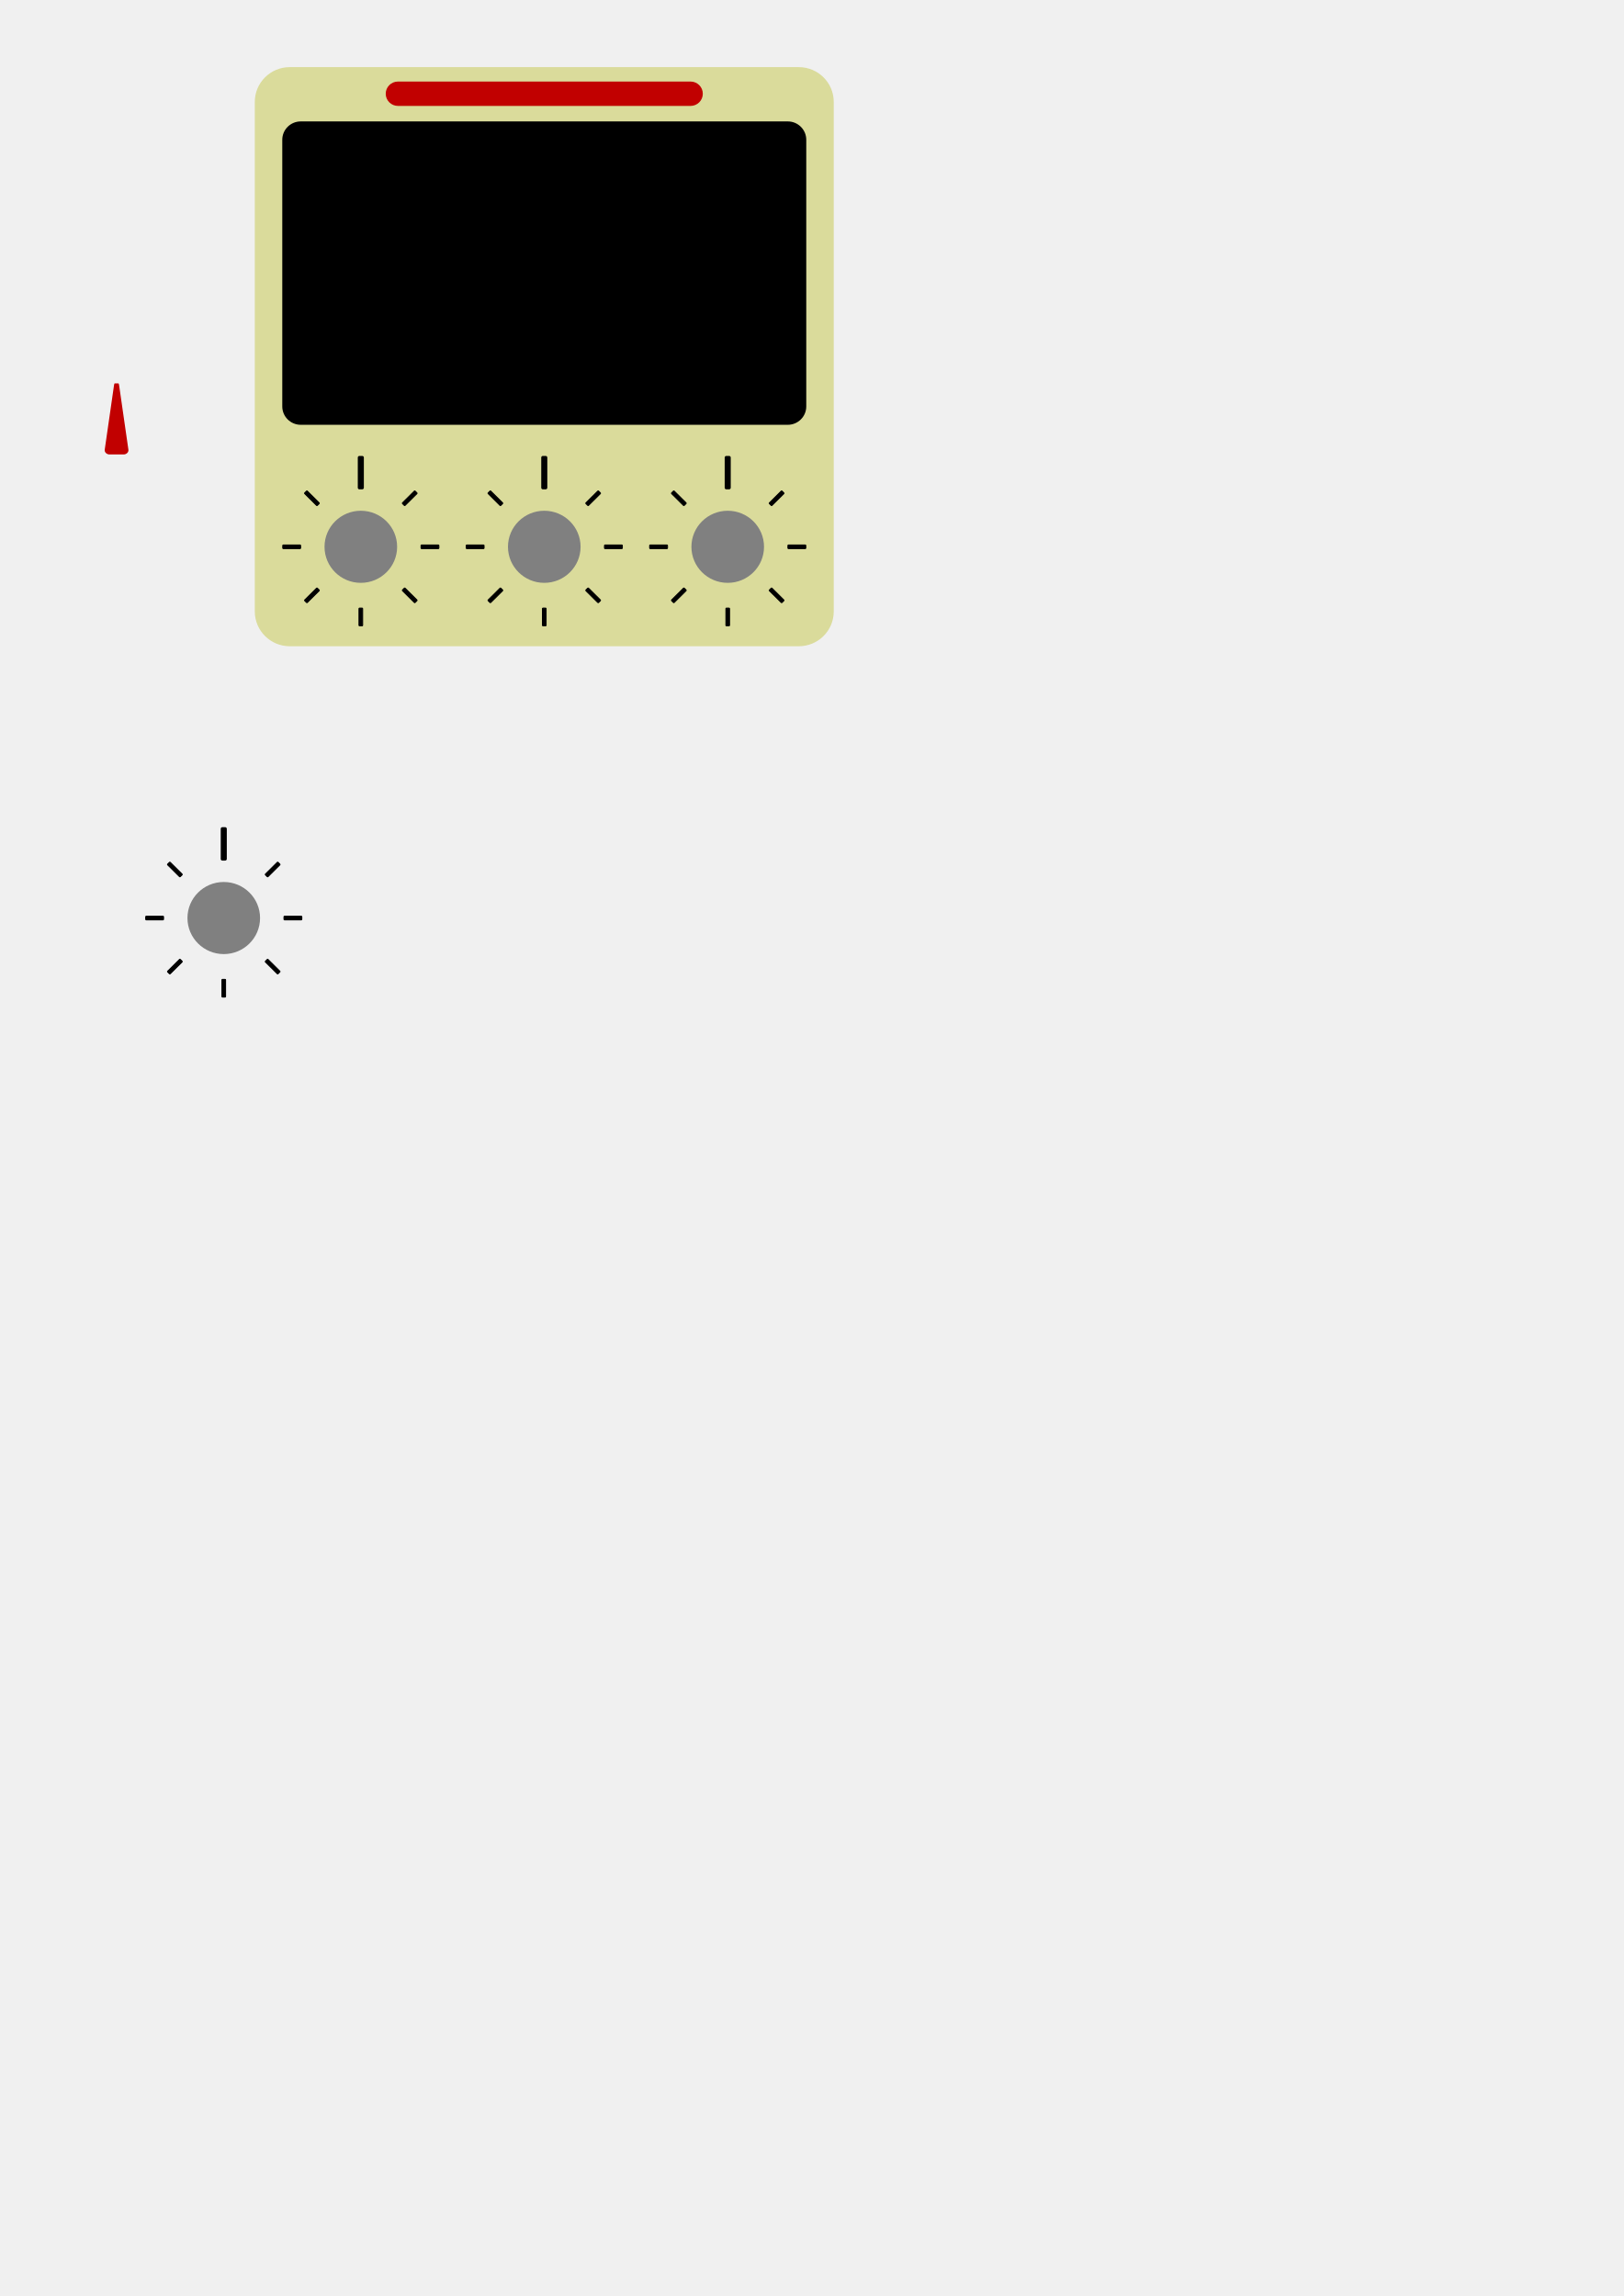
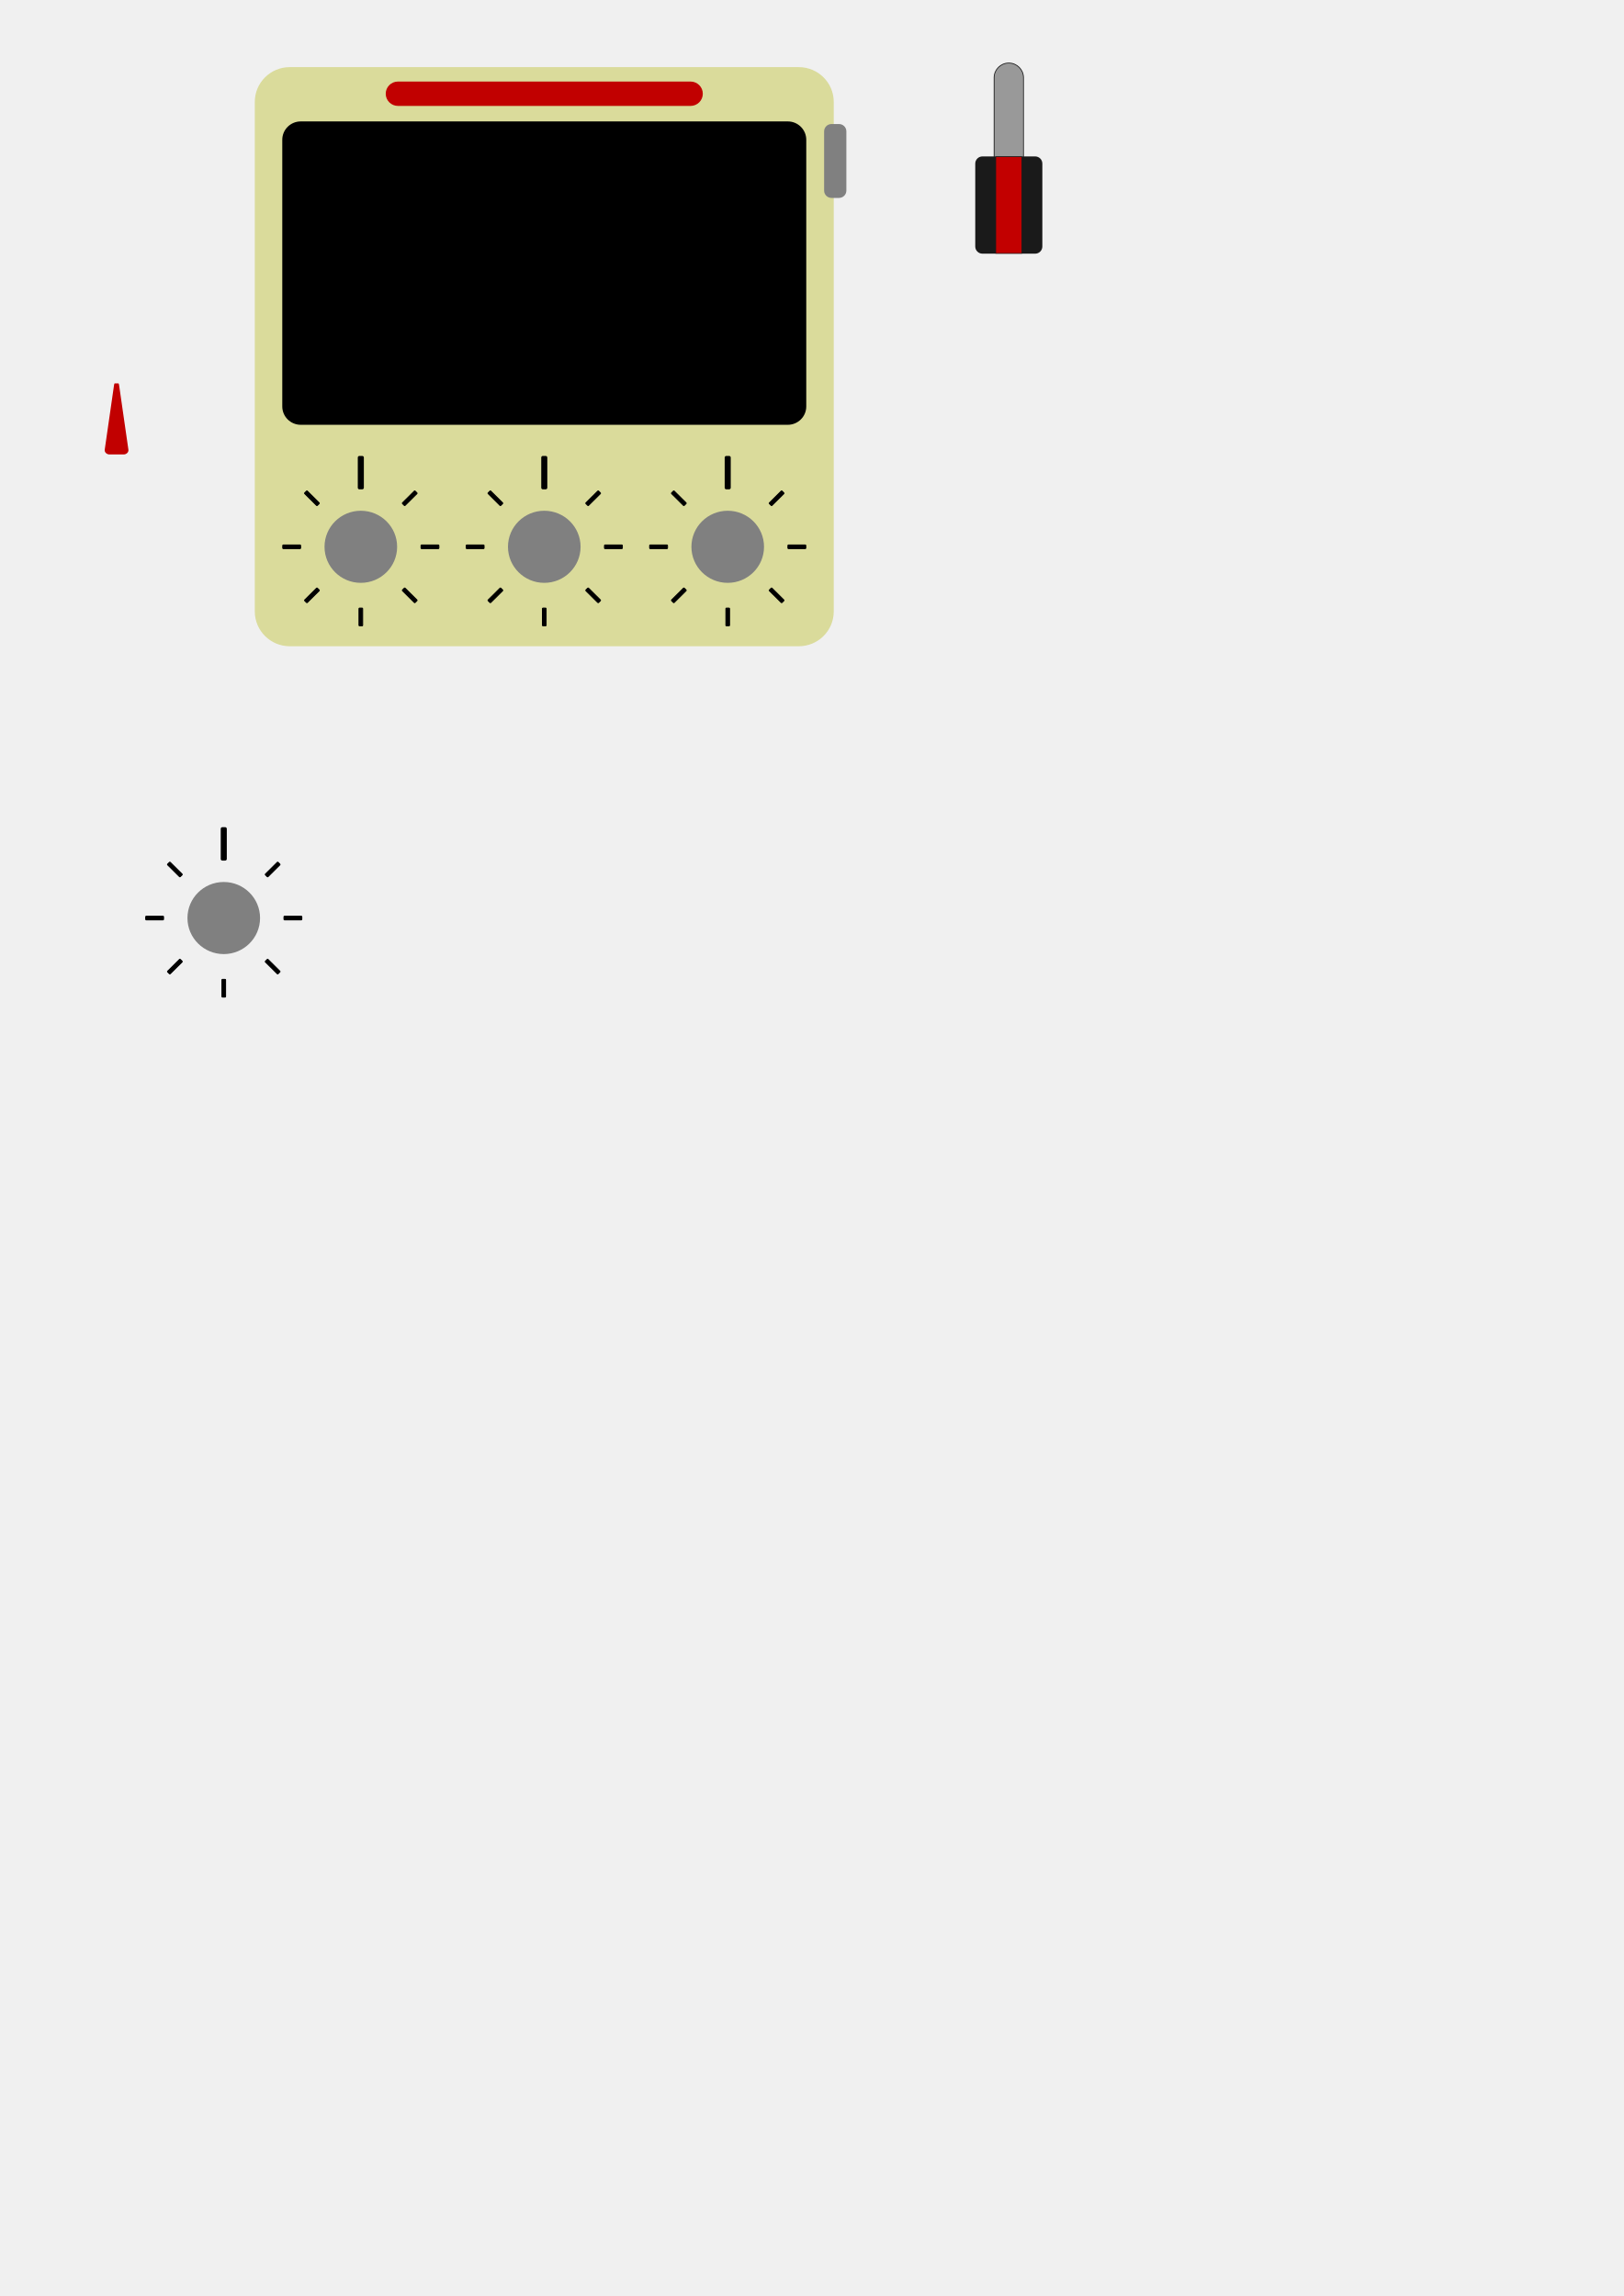
<svg xmlns="http://www.w3.org/2000/svg" xmlns:xlink="http://www.w3.org/1999/xlink" width="210mm" height="297mm" viewBox="0 0 210 297" version="1.1" id="svg1">
  <defs id="defs1">
    <linearGradient id="linearGradient162">
      <stop style="stop-color:#ffffff;stop-opacity:1;" offset="0.321" id="stop161" />
      <stop style="stop-color:#ffffff;stop-opacity:0;" offset="1" id="stop162" />
    </linearGradient>
    <linearGradient id="swatch10">
      <stop style="stop-color:#000000;stop-opacity:1;" offset="0" id="stop10" />
    </linearGradient>
    <radialGradient xlink:href="#linearGradient162" id="radialGradient206" gradientUnits="userSpaceOnUse" gradientTransform="matrix(0.5605139,0,0,0.5605139,156.6029,29.5414)" cx="241.344" cy="172.122" fx="241.344" fy="172.122" r="20.168" />
    <radialGradient xlink:href="#linearGradient162" id="radialGradient207" gradientUnits="userSpaceOnUse" gradientTransform="matrix(0.7900962,0,0,0.7900962,101.1945,-9.974671)" cx="241.344" cy="172.122" fx="241.344" fy="172.122" r="20.168" />
    <radialGradient xlink:href="#linearGradient162" id="radialGradient212" gradientUnits="userSpaceOnUse" gradientTransform="matrix(0.5605139,0,0,0.5605139,156.6029,29.5414)" cx="241.344" cy="172.122" fx="241.344" fy="172.122" r="20.168" />
    <radialGradient xlink:href="#linearGradient162" id="radialGradient213" gradientUnits="userSpaceOnUse" gradientTransform="matrix(0.7900962,0,0,0.7900962,101.1945,-9.974671)" cx="241.344" cy="172.122" fx="241.344" fy="172.122" r="20.168" />
    <radialGradient xlink:href="#linearGradient162" id="radialGradient215" gradientUnits="userSpaceOnUse" gradientTransform="matrix(0.5605139,0,0,0.5605139,156.6029,29.5414)" cx="241.344" cy="172.122" fx="241.344" fy="172.122" r="20.168" />
    <radialGradient xlink:href="#linearGradient162" id="radialGradient216" gradientUnits="userSpaceOnUse" gradientTransform="matrix(0.7900962,0,0,0.7900962,101.1945,-9.974671)" cx="241.344" cy="172.122" fx="241.344" fy="172.122" r="20.168" />
    <radialGradient xlink:href="#linearGradient162" id="radialGradient351" gradientUnits="userSpaceOnUse" gradientTransform="matrix(0.5605139,0,0,0.5605139,156.6029,29.5414)" cx="241.344" cy="172.122" fx="241.344" fy="172.122" r="20.168" />
    <radialGradient xlink:href="#linearGradient162" id="radialGradient352" gradientUnits="userSpaceOnUse" gradientTransform="matrix(0.7900962,0,0,0.7900962,101.1945,-9.974671)" cx="241.344" cy="172.122" fx="241.344" fy="172.122" r="20.168" />
  </defs>
  <g id="layer1">
+     <g id="g370" transform="translate(-9.789717,-41.80428)">
+       <rect style="opacity:1;fill:#999999;fill-opacity:1;stroke:#1a1a1a;stroke-width:0.2;stroke-dasharray:none;stroke-opacity:1;paint-order:markers stroke fill" id="rect368" width="3.704" height="20.902" x="138.41" y="50.006" ry="1.852" />
+       <rect style="opacity:1;fill:#1a1a1a;fill-opacity:1;stroke:#1a1a1a;stroke-width:0.232;stroke-dasharray:none;stroke-opacity:1;paint-order:markers stroke fill" id="rect369" width="8.446" height="12.348" x="136.039" y="62.154" ry="0.814" />
+       <rect style="opacity:1;fill:#c20000;fill-opacity:1;stroke:#1a1a1a;stroke-width:0.145;stroke-dasharray:none;stroke-opacity:1;paint-order:markers stroke fill" id="rect370" width="3.294" height="12.435" x="138.615" y="62.111" ry="0" />
+     </g>
    <g id="g34" transform="translate(-20.29212,-53.02259)" style="fill:#808080">
      <circle style="fill:none;fill-opacity:1;stroke:none;stroke-width:2;stroke-miterlimit:3.3;paint-order:markers stroke fill" id="circle34" cx="35.369" cy="111.835" r="4.695" />
      <path id="path34" style="fill:#c10000;fill-opacity:1;stroke-width:2;stroke-miterlimit:3.3;paint-order:markers stroke fill" d="m 35.138,102.616 h 0.46 c 0.085,0 0.105,0.279 0.153,0.611 l 1.149,7.97 c 0.048,0.335 -0.273,0.611 -0.611,0.611 h -1.842 c -0.339,0 -0.66,-0.276 -0.611,-0.611 l 1.149,-7.97 c 0.048,-0.332 0.068,-0.611 0.153,-0.611 z" />
    </g>
    <g id="g101" transform="matrix(1,0,0,0.9932847,0,0.5613761)">
      <rect style="fill:#dadb9b;fill-opacity:1;stroke-width:2.479;stroke-miterlimit:3.3;paint-order:markers stroke fill" id="rect1" width="75.42" height="74.878" x="8.176" y="-107.832" ry="4.528" transform="rotate(90)" />
      <rect style="fill:#000000;fill-opacity:1;stroke-width:1.707;stroke-miterlimit:3.3;paint-order:markers stroke fill" id="rect2" width="67.769" height="39.508" x="36.508" y="15.248" ry="2.389" />
      <g id="g59" transform="translate(-17.50718,-20.10833)">
        <rect style="fill:#000000;fill-opacity:1;stroke:#000000;stroke-width:0.187;stroke-dasharray:none;stroke-opacity:1;paint-order:markers stroke fill" id="rect13" width="0.597" height="4.163" x="63.875" y="79.013" ry="0.116" />
        <g id="g5" transform="translate(28.80517,-21.08227)" style="fill:#808080">
          <circle style="fill:#808080;fill-opacity:1;stroke-width:2;stroke-miterlimit:3.3;paint-order:markers stroke fill" id="circle4" cx="35.369" cy="111.835" r="4.695" />
        </g>
        <rect style="fill:#000000;fill-opacity:1;stroke:#000000;stroke-width:0.124;stroke-dasharray:none;stroke-opacity:1;paint-order:markers stroke fill" id="rect15" width="0.473" height="2.309" x="-64.41" y="-101.045" ry="0.064" transform="scale(-1)" />
        <rect style="fill:#000000;fill-opacity:1;stroke:#000000;stroke-width:0.124;stroke-dasharray:none;stroke-opacity:1;paint-order:markers stroke fill" id="rect17" width="0.473" height="2.309" x="90.516" y="-74.27" ry="0.064" transform="rotate(90)" />
        <rect style="fill:#000000;fill-opacity:1;stroke:#000000;stroke-width:0.124;stroke-dasharray:none;stroke-opacity:1;paint-order:markers stroke fill" id="rect19" width="0.473" height="2.309" x="90.516" y="54.078" ry="0.064" transform="matrix(0,1,1,0,0,0)" />
        <rect style="fill:#000000;fill-opacity:1;stroke:#000000;stroke-width:0.124;stroke-dasharray:none;stroke-opacity:1;paint-order:markers stroke fill" id="rect48" width="0.473" height="2.309" x="18.558" y="-119.646" ry="0.064" transform="rotate(135)" />
        <rect style="fill:#000000;fill-opacity:1;stroke:#000000;stroke-width:0.124;stroke-dasharray:none;stroke-opacity:1;paint-order:markers stroke fill" id="rect49" width="0.473" height="2.309" x="18.558" y="99.453" ry="0.064" transform="matrix(-0.7071068,0.7071068,0.7071068,0.7071068,0,0)" />
        <rect style="fill:#000000;fill-opacity:1;stroke:#000000;stroke-width:0.124;stroke-dasharray:none;stroke-opacity:1;paint-order:markers stroke fill" id="rect50" width="0.473" height="2.309" x="109.313" y="8.698" ry="0.064" transform="rotate(45)" />
        <rect style="fill:#000000;fill-opacity:1;stroke:#000000;stroke-width:0.124;stroke-dasharray:none;stroke-opacity:1;paint-order:markers stroke fill" id="rect51" width="0.473" height="2.309" x="109.313" y="-28.89" ry="0.064" transform="matrix(0.7071068,0.7071068,0.7071068,-0.7071068,0,0)" />
      </g>
      <g id="g66" transform="translate(6.21888,-20.10833)">
        <rect style="fill:#000000;fill-opacity:1;stroke:#000000;stroke-width:0.187;stroke-dasharray:none;stroke-opacity:1;paint-order:markers stroke fill" id="rect59" width="0.597" height="4.163" x="63.875" y="79.013" ry="0.116" />
        <g id="g60" transform="translate(28.80517,-21.08227)" style="fill:#808080">
          <circle style="fill:#808080;fill-opacity:1;stroke-width:2;stroke-miterlimit:3.3;paint-order:markers stroke fill" id="circle59" cx="35.369" cy="111.835" r="4.695" />
        </g>
        <rect style="fill:#000000;fill-opacity:1;stroke:#000000;stroke-width:0.124;stroke-dasharray:none;stroke-opacity:1;paint-order:markers stroke fill" id="rect60" width="0.473" height="2.309" x="-64.41" y="-101.045" ry="0.064" transform="scale(-1)" />
        <rect style="fill:#000000;fill-opacity:1;stroke:#000000;stroke-width:0.124;stroke-dasharray:none;stroke-opacity:1;paint-order:markers stroke fill" id="rect61" width="0.473" height="2.309" x="90.516" y="-74.27" ry="0.064" transform="rotate(90)" />
        <rect style="fill:#000000;fill-opacity:1;stroke:#000000;stroke-width:0.124;stroke-dasharray:none;stroke-opacity:1;paint-order:markers stroke fill" id="rect62" width="0.473" height="2.309" x="90.516" y="54.078" ry="0.064" transform="matrix(0,1,1,0,0,0)" />
        <rect style="fill:#000000;fill-opacity:1;stroke:#000000;stroke-width:0.124;stroke-dasharray:none;stroke-opacity:1;paint-order:markers stroke fill" id="rect63" width="0.473" height="2.309" x="18.558" y="-119.646" ry="0.064" transform="rotate(135)" />
        <rect style="fill:#000000;fill-opacity:1;stroke:#000000;stroke-width:0.124;stroke-dasharray:none;stroke-opacity:1;paint-order:markers stroke fill" id="rect64" width="0.473" height="2.309" x="18.558" y="99.453" ry="0.064" transform="matrix(-0.7071068,0.7071068,0.7071068,0.7071068,0,0)" />
        <rect style="fill:#000000;fill-opacity:1;stroke:#000000;stroke-width:0.124;stroke-dasharray:none;stroke-opacity:1;paint-order:markers stroke fill" id="rect65" width="0.473" height="2.309" x="109.313" y="8.698" ry="0.064" transform="rotate(45)" />
        <rect style="fill:#000000;fill-opacity:1;stroke:#000000;stroke-width:0.124;stroke-dasharray:none;stroke-opacity:1;paint-order:markers stroke fill" id="rect66" width="0.473" height="2.309" x="109.313" y="-28.89" ry="0.064" transform="matrix(0.7071068,0.7071068,0.7071068,-0.7071068,0,0)" />
      </g>
      <g id="g74" transform="translate(29.94494,-20.10833)">
        <rect style="fill:#000000;fill-opacity:1;stroke:#000000;stroke-width:0.187;stroke-dasharray:none;stroke-opacity:1;paint-order:markers stroke fill" id="rect67" width="0.597" height="4.163" x="63.875" y="79.013" ry="0.116" />
        <g id="g67" transform="translate(28.80517,-21.08227)" style="fill:#808080">
          <circle style="fill:#808080;fill-opacity:1;stroke-width:2;stroke-miterlimit:3.3;paint-order:markers stroke fill" id="circle67" cx="35.369" cy="111.835" r="4.695" />
        </g>
        <rect style="fill:#000000;fill-opacity:1;stroke:#000000;stroke-width:0.124;stroke-dasharray:none;stroke-opacity:1;paint-order:markers stroke fill" id="rect68" width="0.473" height="2.309" x="-64.41" y="-101.045" ry="0.064" transform="scale(-1)" />
        <rect style="fill:#000000;fill-opacity:1;stroke:#000000;stroke-width:0.124;stroke-dasharray:none;stroke-opacity:1;paint-order:markers stroke fill" id="rect69" width="0.473" height="2.309" x="90.516" y="-74.27" ry="0.064" transform="rotate(90)" />
        <rect style="fill:#000000;fill-opacity:1;stroke:#000000;stroke-width:0.124;stroke-dasharray:none;stroke-opacity:1;paint-order:markers stroke fill" id="rect70" width="0.473" height="2.309" x="90.516" y="54.078" ry="0.064" transform="matrix(0,1,1,0,0,0)" />
        <rect style="fill:#000000;fill-opacity:1;stroke:#000000;stroke-width:0.124;stroke-dasharray:none;stroke-opacity:1;paint-order:markers stroke fill" id="rect71" width="0.473" height="2.309" x="18.558" y="-119.646" ry="0.064" transform="rotate(135)" />
        <rect style="fill:#000000;fill-opacity:1;stroke:#000000;stroke-width:0.124;stroke-dasharray:none;stroke-opacity:1;paint-order:markers stroke fill" id="rect72" width="0.473" height="2.309" x="18.558" y="99.453" ry="0.064" transform="matrix(-0.7071068,0.7071068,0.7071068,0.7071068,0,0)" />
        <rect style="fill:#000000;fill-opacity:1;stroke:#000000;stroke-width:0.124;stroke-dasharray:none;stroke-opacity:1;paint-order:markers stroke fill" id="rect73" width="0.473" height="2.309" x="109.313" y="8.698" ry="0.064" transform="rotate(45)" />
        <rect style="fill:#000000;fill-opacity:1;stroke:#000000;stroke-width:0.124;stroke-dasharray:none;stroke-opacity:1;paint-order:markers stroke fill" id="rect74" width="0.473" height="2.309" x="109.313" y="-28.89" ry="0.064" transform="matrix(0.7071068,0.7071068,0.7071068,-0.7071068,0,0)" />
      </g>
      <rect style="fill:#c10000;fill-opacity:1;stroke:none;stroke-width:0.2;stroke-dasharray:none;stroke-opacity:1;paint-order:markers stroke fill" id="rect101" width="41.01" height="3.175" x="49.887" y="10.054" ry="1.587" />
    </g>
    <g id="g133" transform="matrix(1,0,0,0.9932847,-1.322917,85.22804)">
      <g id="g116" transform="translate(-33.91134,-57.00087)">
        <rect style="fill:#000000;fill-opacity:1;stroke:#000000;stroke-width:0.187;stroke-dasharray:none;stroke-opacity:1;paint-order:markers stroke fill" id="rect109" width="0.597" height="4.163" x="63.875" y="79.013" ry="0.116" />
        <g id="g109" transform="translate(28.80517,-21.08227)" style="fill:#808080">
          <circle style="fill:#808080;fill-opacity:1;stroke-width:2;stroke-miterlimit:3.3;paint-order:markers stroke fill" id="circle109" cx="35.369" cy="111.835" r="4.695" />
        </g>
        <rect style="fill:#000000;fill-opacity:1;stroke:#000000;stroke-width:0.124;stroke-dasharray:none;stroke-opacity:1;paint-order:markers stroke fill" id="rect110" width="0.473" height="2.309" x="-64.41" y="-101.045" ry="0.064" transform="scale(-1)" />
        <rect style="fill:#000000;fill-opacity:1;stroke:#000000;stroke-width:0.124;stroke-dasharray:none;stroke-opacity:1;paint-order:markers stroke fill" id="rect111" width="0.473" height="2.309" x="90.516" y="-74.27" ry="0.064" transform="rotate(90)" />
        <rect style="fill:#000000;fill-opacity:1;stroke:#000000;stroke-width:0.124;stroke-dasharray:none;stroke-opacity:1;paint-order:markers stroke fill" id="rect112" width="0.473" height="2.309" x="90.516" y="54.078" ry="0.064" transform="matrix(0,1,1,0,0,0)" />
        <rect style="fill:#000000;fill-opacity:1;stroke:#000000;stroke-width:0.124;stroke-dasharray:none;stroke-opacity:1;paint-order:markers stroke fill" id="rect113" width="0.473" height="2.309" x="18.558" y="-119.646" ry="0.064" transform="rotate(135)" />
        <rect style="fill:#000000;fill-opacity:1;stroke:#000000;stroke-width:0.124;stroke-dasharray:none;stroke-opacity:1;paint-order:markers stroke fill" id="rect114" width="0.473" height="2.309" x="18.558" y="99.453" ry="0.064" transform="matrix(-0.7071068,0.7071068,0.7071068,0.7071068,0,0)" />
        <rect style="fill:#000000;fill-opacity:1;stroke:#000000;stroke-width:0.124;stroke-dasharray:none;stroke-opacity:1;paint-order:markers stroke fill" id="rect115" width="0.473" height="2.309" x="109.313" y="8.698" ry="0.064" transform="rotate(45)" />
        <rect style="fill:#000000;fill-opacity:1;stroke:#000000;stroke-width:0.124;stroke-dasharray:none;stroke-opacity:1;paint-order:markers stroke fill" id="rect116" width="0.473" height="2.309" x="109.313" y="-28.89" ry="0.064" transform="matrix(0.7071068,0.7071068,0.7071068,-0.7071068,0,0)" />
      </g>
    </g>
-     <g id="g216" transform="translate(45.50833,-149.7542)">
-       <g id="g106" transform="matrix(0.5827865,0,0,0.5827865,144.7347,-39.66264)">
-         <rect style="fill:#dadb9b;fill-opacity:1;stroke-width:6.01;stroke-miterlimit:3.3;paint-order:markers stroke fill" id="rect75" width="184.85" height="179.647" x="88.228" y="-140.212" ry="10.862" transform="rotate(90)" />
-         <rect style="fill:#000000;fill-opacity:1;stroke-width:3.767;stroke-miterlimit:3.3;paint-order:markers stroke fill" id="rect76" width="162.591" height="80.246" x="-30.907" y="96.377" ry="4.852" />
-         <rect style="fill:#000000;fill-opacity:1;stroke-width:3.767;stroke-miterlimit:3.3;paint-order:markers stroke fill" id="rect100" width="162.591" height="80.246" x="-30.907" y="184.682" ry="4.852" />
-         <rect style="fill:#dadb9b;fill-opacity:1;stroke-width:9.152;stroke-miterlimit:3.3;paint-order:markers stroke fill" id="rect102" width="217.718" height="353.64" x="88.228" y="-314.204" ry="21.383" transform="rotate(90)" />
-         <rect style="fill:#000000;fill-opacity:1;stroke-width:3.767;stroke-miterlimit:3.3;paint-order:markers stroke fill" id="rect103" width="162.591" height="80.246" x="-30.907" y="96.377" ry="4.852" />
-         <rect style="fill:#000000;fill-opacity:1;stroke-width:3.767;stroke-miterlimit:3.3;paint-order:markers stroke fill" id="rect104" width="162.591" height="80.246" x="-30.907" y="184.682" ry="4.852" />
-         <rect style="fill:#000000;fill-opacity:1;stroke-width:3.767;stroke-miterlimit:3.3;paint-order:markers stroke fill" id="rect105" width="162.591" height="80.246" x="140.023" y="96.377" ry="4.852" />
-         <rect style="fill:#000000;fill-opacity:1;stroke-width:4.437;stroke-miterlimit:3.3;paint-order:markers stroke fill" id="rect106" width="162.591" height="111.303" x="140.023" y="153.626" ry="6.73" />
-       </g>
-       <g id="g152" transform="matrix(0,1.696022,-1.684633,0,225.3614,89.34296)" style="fill:#808080">
-         <g id="g151" transform="translate(-33.91134,-57.00087)" style="fill:#808080">
-           <rect style="fill:#808080;fill-opacity:1;stroke:none;stroke-width:0.201;stroke-dasharray:none;stroke-opacity:1;paint-order:markers stroke fill" id="rect152" width="8.045" height="21.096" x="51.565" y="78.866" ry="2.919" />
-         </g>
-       </g>
-       <g id="g155" transform="matrix(1.696022,0,0,1.696022,-71.01794,-84.85626)">
-         <g id="g153" transform="matrix(0,-2.235754,2.235754,0,-98.16846,289.1983)">
-           <circle style="fill:#c10000;fill-opacity:1;stroke:none;stroke-width:0.2;stroke-dasharray:none;stroke-opacity:1;paint-order:markers stroke fill" id="path143" cx="73.716" cy="103.344" r="1.455" />
-           <rect style="fill:#c10000;fill-opacity:1;stroke:none;stroke-width:0.225;stroke-dasharray:none;stroke-opacity:1;paint-order:markers stroke fill" id="rect143" width="2.903" height="4.584" x="72.265" y="103.086" ry="0" />
-         </g>
-         <g id="g154" transform="matrix(0,-2.235754,-2.235754,0,383.2767,289.1983)" style="fill:#b3b3b3">
-           <circle style="fill:#b3b3b3;fill-opacity:1;stroke:none;stroke-width:0.2;stroke-dasharray:none;stroke-opacity:1;paint-order:markers stroke fill" id="circle153" cx="73.716" cy="103.344" r="1.455" />
-           <rect style="fill:#b3b3b3;fill-opacity:1;stroke:none;stroke-width:0.225;stroke-dasharray:none;stroke-opacity:1;paint-order:markers stroke fill" id="rect153" width="2.903" height="4.584" x="72.265" y="103.086" ry="0" />
-         </g>
-       </g>
-       <g id="g175">
-         <circle style="fill:#b3b3b3;fill-opacity:1;stroke:none;stroke-width:0.112;stroke-dasharray:none;stroke-opacity:1;paint-order:markers stroke fill" id="circle162" cx="241.212" cy="126.018" r="9.228" />
-         <circle style="fill:#808080;fill-opacity:1;stroke:none;stroke-width:0.096;stroke-dasharray:none;stroke-opacity:1;paint-order:markers stroke fill" id="circle163" cx="241.212" cy="126.018" r="7.893" />
-         <circle style="fill:#ffffff;fill-opacity:1;stroke:none;stroke-width:0.074;stroke-dasharray:none;stroke-opacity:1;paint-order:markers stroke fill" id="circle164" cx="241.212" cy="126.018" r="6.114" />
-       </g>
-       <g id="g174" transform="translate(5.490111)">
-         <circle style="fill:#b3b3b3;fill-opacity:1;stroke:none;stroke-width:0.112;stroke-dasharray:none;stroke-opacity:1;paint-order:markers stroke fill" id="circle166" cx="267.67" cy="126.018" r="9.228" />
-         <circle style="fill:#808080;fill-opacity:1;stroke:none;stroke-width:0.096;stroke-dasharray:none;stroke-opacity:1;paint-order:markers stroke fill" id="circle167" cx="267.67" cy="126.018" r="7.893" />
-         <circle style="fill:#ffffff;fill-opacity:1;stroke:none;stroke-width:0.074;stroke-dasharray:none;stroke-opacity:1;paint-order:markers stroke fill" id="circle168" cx="267.67" cy="126.018" r="6.114" />
-       </g>
-       <g id="g173" transform="translate(13.22917)">
-         <circle style="fill:#b3b3b3;fill-opacity:1;stroke:none;stroke-width:0.112;stroke-dasharray:none;stroke-opacity:1;paint-order:markers stroke fill" id="circle170" cx="291.88" cy="126.018" r="9.228" />
-         <circle style="fill:#808080;fill-opacity:1;stroke:none;stroke-width:0.096;stroke-dasharray:none;stroke-opacity:1;paint-order:markers stroke fill" id="circle171" cx="291.88" cy="126.018" r="7.893" />
-         <circle style="fill:#ffffff;fill-opacity:1;stroke:none;stroke-width:0.074;stroke-dasharray:none;stroke-opacity:1;paint-order:markers stroke fill" id="circle172" cx="291.88" cy="126.018" r="6.114" />
-       </g>
-       <g id="g206" transform="translate(-50.66771)" style="opacity:0.7">
-         <circle style="fill:url(#radialGradient206);stroke:none;stroke-width:0.137;stroke-dasharray:none;stroke-opacity:1;paint-order:markers stroke fill" id="circle206" cx="291.88" cy="126.018" r="11.304" />
-         <circle style="fill:#ffffff;fill-opacity:1;stroke:none;stroke-width:0.074;stroke-dasharray:none;stroke-opacity:1;paint-order:markers stroke fill" id="circle205" cx="291.88" cy="126.018" r="6.114" />
-         <circle style="fill:url(#radialGradient207);stroke:none;stroke-width:0.194;stroke-dasharray:none;stroke-opacity:1;paint-order:markers stroke fill" id="circle207" cx="291.88" cy="126.018" r="15.935" />
-       </g>
-       <g id="g212" transform="translate(-18.71927)" style="opacity:0.7">
-         <circle style="fill:url(#radialGradient212);stroke:none;stroke-width:0.137;stroke-dasharray:none;stroke-opacity:1;paint-order:markers stroke fill" id="circle210" cx="291.88" cy="126.018" r="11.304" />
-         <circle style="fill:#ffffff;fill-opacity:1;stroke:none;stroke-width:0.074;stroke-dasharray:none;stroke-opacity:1;paint-order:markers stroke fill" id="circle211" cx="291.88" cy="126.018" r="6.114" />
-         <circle style="fill:url(#radialGradient213);stroke:none;stroke-width:0.194;stroke-dasharray:none;stroke-opacity:1;paint-order:markers stroke fill" id="circle212" cx="291.88" cy="126.018" r="15.935" />
-       </g>
-       <g id="g215" transform="translate(13.22917)" style="opacity:0.7">
-         <circle style="fill:url(#radialGradient215);stroke:none;stroke-width:0.137;stroke-dasharray:none;stroke-opacity:1;paint-order:markers stroke fill" id="circle213" cx="291.88" cy="126.018" r="11.304" />
-         <circle style="fill:#ffffff;fill-opacity:1;stroke:none;stroke-width:0.074;stroke-dasharray:none;stroke-opacity:1;paint-order:markers stroke fill" id="circle214" cx="291.88" cy="126.018" r="6.114" />
-         <circle style="fill:url(#radialGradient216);stroke:none;stroke-width:0.194;stroke-dasharray:none;stroke-opacity:1;paint-order:markers stroke fill" id="circle215" cx="291.88" cy="126.018" r="15.935" />
+     <g id="g106" transform="matrix(0.5827865,0,0,0.5827865,190.243,-189.4168)">
+       <rect style="fill:#dadb9b;fill-opacity:1;stroke-width:6.01;stroke-miterlimit:3.3;paint-order:markers stroke fill" id="rect75" width="184.85" height="179.647" x="88.228" y="-140.212" ry="10.862" transform="rotate(90)" />
+       <rect style="fill:#000000;fill-opacity:1;stroke-width:3.767;stroke-miterlimit:3.3;paint-order:markers stroke fill" id="rect76" width="162.591" height="80.246" x="-30.907" y="96.377" ry="4.852" />
+       <rect style="fill:#000000;fill-opacity:1;stroke-width:3.767;stroke-miterlimit:3.3;paint-order:markers stroke fill" id="rect100" width="162.591" height="80.246" x="-30.907" y="184.682" ry="4.852" />
+       <rect style="fill:#dadb9b;fill-opacity:1;stroke-width:9.152;stroke-miterlimit:3.3;paint-order:markers stroke fill" id="rect102" width="217.718" height="353.64" x="88.228" y="-314.204" ry="21.383" transform="rotate(90)" />
+       <rect style="fill:#000000;fill-opacity:1;stroke-width:3.767;stroke-miterlimit:3.3;paint-order:markers stroke fill" id="rect103" width="162.591" height="80.246" x="-30.907" y="96.377" ry="4.852" />
+       <rect style="fill:#000000;fill-opacity:1;stroke-width:3.767;stroke-miterlimit:3.3;paint-order:markers stroke fill" id="rect104" width="162.591" height="80.246" x="-30.907" y="184.682" ry="4.852" />
+       <rect style="fill:#000000;fill-opacity:1;stroke-width:3.767;stroke-miterlimit:3.3;paint-order:markers stroke fill" id="rect105" width="162.591" height="80.246" x="140.023" y="96.377" ry="4.852" />
+       <rect style="fill:#000000;fill-opacity:1;stroke-width:4.437;stroke-miterlimit:3.3;paint-order:markers stroke fill" id="rect106" width="162.591" height="111.303" x="140.023" y="153.626" ry="6.73" />
+     </g>
+     <g id="g152" transform="matrix(0,1.696022,-1.684633,0,270.8697,-60.41121)" style="fill:#808080">
+       <g id="g151" transform="translate(-33.91134,-57.00087)" style="fill:#808080">
+         <rect style="fill:#808080;fill-opacity:1;stroke:none;stroke-width:0.201;stroke-dasharray:none;stroke-opacity:1;paint-order:markers stroke fill" id="rect152" width="8.045" height="21.096" x="51.565" y="78.866" ry="2.919" />
+       </g>
+     </g>
+     <g id="g155" transform="matrix(1.52351,0,0,1.120982,-0.9173,-163.0829)">
+       <g id="g153" transform="matrix(0,-2.235754,2.235754,0,-99.55779,289.1983)">
+         <circle style="fill:#c10000;fill-opacity:1;stroke:none;stroke-width:0.2;stroke-dasharray:none;stroke-opacity:1;paint-order:markers stroke fill" id="path143" cx="73.716" cy="103.344" r="1.455" />
+         <rect style="fill:#c10000;fill-opacity:1;stroke:none;stroke-width:0.225;stroke-dasharray:none;stroke-opacity:1;paint-order:markers stroke fill" id="rect143" width="2.903" height="4.584" x="72.265" y="103.086" ry="0" />
+       </g>
+       <g id="g154" transform="matrix(0,-2.235754,-2.235754,0,384.3187,289.1983)" style="fill:#b3b3b3">
+         <circle style="fill:#b3b3b3;fill-opacity:1;stroke:none;stroke-width:0.2;stroke-dasharray:none;stroke-opacity:1;paint-order:markers stroke fill" id="circle153" cx="73.716" cy="103.344" r="1.455" />
+         <rect style="fill:#b3b3b3;fill-opacity:1;stroke:none;stroke-width:0.225;stroke-dasharray:none;stroke-opacity:1;paint-order:markers stroke fill" id="rect153" width="2.903" height="4.584" x="72.265" y="103.086" ry="0" />
+       </g>
+     </g>
+     <g id="g175" transform="translate(45.50833,-149.7542)">
+       <circle style="fill:#b3b3b3;fill-opacity:1;stroke:none;stroke-width:0.112;stroke-dasharray:none;stroke-opacity:1;paint-order:markers stroke fill" id="circle162" cx="241.212" cy="126.018" r="9.228" />
+       <circle style="fill:#808080;fill-opacity:1;stroke:none;stroke-width:0.096;stroke-dasharray:none;stroke-opacity:1;paint-order:markers stroke fill" id="circle163" cx="241.212" cy="126.018" r="7.893" />
+       <circle style="fill:#ffffff;fill-opacity:1;stroke:none;stroke-width:0.074;stroke-dasharray:none;stroke-opacity:1;paint-order:markers stroke fill" id="circle164" cx="241.212" cy="126.018" r="6.114" />
+     </g>
+     <g id="g174" transform="translate(50.99844,-149.7542)">
+       <circle style="fill:#b3b3b3;fill-opacity:1;stroke:none;stroke-width:0.112;stroke-dasharray:none;stroke-opacity:1;paint-order:markers stroke fill" id="circle166" cx="267.67" cy="126.018" r="9.228" />
+       <circle style="fill:#808080;fill-opacity:1;stroke:none;stroke-width:0.096;stroke-dasharray:none;stroke-opacity:1;paint-order:markers stroke fill" id="circle167" cx="267.67" cy="126.018" r="7.893" />
+       <circle style="fill:#ffffff;fill-opacity:1;stroke:none;stroke-width:0.074;stroke-dasharray:none;stroke-opacity:1;paint-order:markers stroke fill" id="circle168" cx="267.67" cy="126.018" r="6.114" />
+     </g>
+     <g id="g173" transform="translate(58.7375,-149.7542)">
+       <circle style="fill:#b3b3b3;fill-opacity:1;stroke:none;stroke-width:0.112;stroke-dasharray:none;stroke-opacity:1;paint-order:markers stroke fill" id="circle170" cx="291.88" cy="126.018" r="9.228" />
+       <circle style="fill:#808080;fill-opacity:1;stroke:none;stroke-width:0.096;stroke-dasharray:none;stroke-opacity:1;paint-order:markers stroke fill" id="circle171" cx="291.88" cy="126.018" r="7.893" />
+       <circle style="fill:#ffffff;fill-opacity:1;stroke:none;stroke-width:0.074;stroke-dasharray:none;stroke-opacity:1;paint-order:markers stroke fill" id="circle172" cx="291.88" cy="126.018" r="6.114" />
+     </g>
+     <g id="g206" transform="translate(-5.159376,-149.7542)" style="opacity:0.7">
+       <circle style="fill:url(#radialGradient206);stroke:none;stroke-width:0.137;stroke-dasharray:none;stroke-opacity:1;paint-order:markers stroke fill" id="circle206" cx="291.88" cy="126.018" r="11.304" />
+       <circle style="fill:#ffffff;fill-opacity:1;stroke:none;stroke-width:0.074;stroke-dasharray:none;stroke-opacity:1;paint-order:markers stroke fill" id="circle205" cx="291.88" cy="126.018" r="6.114" />
+       <circle style="fill:url(#radialGradient207);stroke:none;stroke-width:0.194;stroke-dasharray:none;stroke-opacity:1;paint-order:markers stroke fill" id="circle207" cx="291.88" cy="126.018" r="15.935" />
+     </g>
+     <g id="g212" transform="translate(26.78906,-149.7542)" style="opacity:0.7">
+       <circle style="fill:url(#radialGradient212);stroke:none;stroke-width:0.137;stroke-dasharray:none;stroke-opacity:1;paint-order:markers stroke fill" id="circle210" cx="291.88" cy="126.018" r="11.304" />
+       <circle style="fill:#ffffff;fill-opacity:1;stroke:none;stroke-width:0.074;stroke-dasharray:none;stroke-opacity:1;paint-order:markers stroke fill" id="circle211" cx="291.88" cy="126.018" r="6.114" />
+       <circle style="fill:url(#radialGradient213);stroke:none;stroke-width:0.194;stroke-dasharray:none;stroke-opacity:1;paint-order:markers stroke fill" id="circle212" cx="291.88" cy="126.018" r="15.935" />
+     </g>
+     <g id="g215" transform="translate(58.7375,-149.7542)" style="opacity:0.7">
+       <circle style="fill:url(#radialGradient215);stroke:none;stroke-width:0.137;stroke-dasharray:none;stroke-opacity:1;paint-order:markers stroke fill" id="circle213" cx="291.88" cy="126.018" r="11.304" />
+       <circle style="fill:#ffffff;fill-opacity:1;stroke:none;stroke-width:0.074;stroke-dasharray:none;stroke-opacity:1;paint-order:markers stroke fill" id="circle214" cx="291.88" cy="126.018" r="6.114" />
+       <circle style="fill:url(#radialGradient216);stroke:none;stroke-width:0.194;stroke-dasharray:none;stroke-opacity:1;paint-order:markers stroke fill" id="circle215" cx="291.88" cy="126.018" r="15.935" />
+     </g>
+     <g id="g360" transform="matrix(0,1.696022,-0.2234767,0,223.5089,-60.41121)" style="fill:#666666">
+       <g id="g359" transform="translate(-33.91134,-57.00087)" style="fill:#666666">
+         <rect style="fill:#666666;fill-opacity:1;stroke:none;stroke-width:0.201;stroke-dasharray:none;stroke-opacity:1;paint-order:markers stroke fill" id="rect359" width="8.045" height="21.096" x="51.565" y="78.866" ry="2.919" />
      </g>
    </g>
    <g id="g246" transform="translate(45.50833,-8.995837)">
      <g id="g223" transform="matrix(0.5827865,0,0,0.5827865,358.518,-177.7751)" />
    </g>
-     <g id="g316" transform="translate(281.2401,-149.7542)">
-       <g id="g293" transform="matrix(0.5827865,0,0,0.5827865,144.7347,-39.66264)">
-         <rect style="fill:#dadb9b;fill-opacity:1;stroke-width:6.01;stroke-miterlimit:3.3;paint-order:markers stroke fill" id="rect286" width="184.85" height="179.647" x="88.228" y="-140.212" ry="10.862" transform="rotate(90)" />
-         <rect style="fill:#000000;fill-opacity:1;stroke-width:3.767;stroke-miterlimit:3.3;paint-order:markers stroke fill" id="rect287" width="162.591" height="80.246" x="-30.907" y="96.377" ry="4.852" />
-         <rect style="fill:#000000;fill-opacity:1;stroke-width:3.767;stroke-miterlimit:3.3;paint-order:markers stroke fill" id="rect288" width="162.591" height="80.246" x="-30.907" y="184.682" ry="4.852" />
-         <rect style="fill:#dadb9b;fill-opacity:1;stroke-width:9.152;stroke-miterlimit:3.3;paint-order:markers stroke fill" id="rect289" width="217.718" height="353.64" x="88.228" y="-314.204" ry="21.383" transform="rotate(90)" />
-         <rect style="fill:#000000;fill-opacity:1;stroke-width:3.767;stroke-miterlimit:3.3;paint-order:markers stroke fill" id="rect290" width="162.591" height="80.246" x="-30.907" y="96.377" ry="4.852" />
-         <rect style="fill:#000000;fill-opacity:1;stroke-width:3.767;stroke-miterlimit:3.3;paint-order:markers stroke fill" id="rect291" width="162.591" height="80.246" x="-30.907" y="184.682" ry="4.852" />
-         <rect style="fill:#000000;fill-opacity:1;stroke-width:3.767;stroke-miterlimit:3.3;paint-order:markers stroke fill" id="rect292" width="162.591" height="80.246" x="140.023" y="96.377" ry="4.852" />
-         <rect style="fill:#000000;fill-opacity:1;stroke-width:4.437;stroke-miterlimit:3.3;paint-order:markers stroke fill" id="rect293" width="162.591" height="111.303" x="140.023" y="153.626" ry="6.73" />
-       </g>
-       <g id="g295" transform="matrix(0,1.696022,-1.684633,0,225.3614,89.34296)" style="fill:#808080">
-         <g id="g294" transform="translate(-33.91134,-57.00087)" style="fill:#808080">
-           <rect style="fill:#808080;fill-opacity:1;stroke:none;stroke-width:0.201;stroke-dasharray:none;stroke-opacity:1;paint-order:markers stroke fill" id="rect294" width="8.045" height="21.096" x="51.565" y="78.866" ry="2.919" />
-         </g>
-       </g>
-       <g id="g300">
-         <circle style="fill:#b3b3b3;fill-opacity:1;stroke:none;stroke-width:0.112;stroke-dasharray:none;stroke-opacity:1;paint-order:markers stroke fill" id="circle298" cx="241.212" cy="126.018" r="9.228" />
-         <circle style="fill:#808080;fill-opacity:1;stroke:none;stroke-width:0.096;stroke-dasharray:none;stroke-opacity:1;paint-order:markers stroke fill" id="circle299" cx="241.212" cy="126.018" r="7.893" />
-       </g>
-       <g id="g303" transform="translate(5.490111)">
-         <circle style="fill:#b3b3b3;fill-opacity:1;stroke:none;stroke-width:0.112;stroke-dasharray:none;stroke-opacity:1;paint-order:markers stroke fill" id="circle301" cx="267.67" cy="126.018" r="9.228" />
-         <circle style="fill:#808080;fill-opacity:1;stroke:none;stroke-width:0.096;stroke-dasharray:none;stroke-opacity:1;paint-order:markers stroke fill" id="circle302" cx="267.67" cy="126.018" r="7.893" />
-       </g>
-       <g id="g306" transform="translate(13.22917)">
-         <circle style="fill:#b3b3b3;fill-opacity:1;stroke:none;stroke-width:0.112;stroke-dasharray:none;stroke-opacity:1;paint-order:markers stroke fill" id="circle304" cx="291.88" cy="126.018" r="9.228" />
-         <circle style="fill:#808080;fill-opacity:1;stroke:none;stroke-width:0.096;stroke-dasharray:none;stroke-opacity:1;paint-order:markers stroke fill" id="circle305" cx="291.88" cy="126.018" r="7.893" />
-       </g>
-       <g id="g309" transform="translate(-50.66771)" style="opacity:0.7" />
-       <g id="g312" transform="translate(-18.71927)" style="opacity:0.7" />
-       <g id="g315" transform="translate(13.22917)" style="opacity:0.7" />
-     </g>
-     <g id="g331" transform="matrix(0,-3.791888,3.791888,0,-103.3247,341.6332)">
-       <circle style="fill:#c10000;fill-opacity:1;stroke:none;stroke-width:0.2;stroke-dasharray:none;stroke-opacity:1;paint-order:markers stroke fill" id="circle330" cx="73.716" cy="103.344" r="1.455" />
-       <rect style="fill:#c10000;fill-opacity:1;stroke:none;stroke-width:0.225;stroke-dasharray:none;stroke-opacity:1;paint-order:markers stroke fill" id="rect330" width="2.903" height="4.584" x="72.265" y="103.086" ry="0" />
-     </g>
-     <g id="g332" transform="matrix(0,-3.791888,-3.791888,0,694.1339,323.6727)" style="fill:#b3b3b3">
-       <circle style="fill:#b3b3b3;fill-opacity:1;stroke:none;stroke-width:0.2;stroke-dasharray:none;stroke-opacity:1;paint-order:markers stroke fill" id="circle331" cx="73.716" cy="103.344" r="1.455" />
-       <rect style="fill:#b3b3b3;fill-opacity:1;stroke:none;stroke-width:0.225;stroke-dasharray:none;stroke-opacity:1;paint-order:markers stroke fill" id="rect331" width="2.903" height="4.584" x="72.265" y="103.086" ry="0" />
-     </g>
-     <g id="g344" transform="translate(77.51713,-69.13391)" style="opacity:0.7">
+     <g id="g344" transform="translate(-159.711,-300.0276)" style="opacity:0.7">
      <circle style="fill:url(#radialGradient351);stroke:none;stroke-width:0.137;stroke-dasharray:none;stroke-opacity:1;paint-order:markers stroke fill" id="circle342" cx="291.88" cy="126.018" r="11.304" />
      <circle style="fill:#ffffff;fill-opacity:1;stroke:none;stroke-width:0.074;stroke-dasharray:none;stroke-opacity:1;paint-order:markers stroke fill" id="circle343" cx="291.88" cy="126.018" r="6.114" />
      <circle style="fill:url(#radialGradient352);stroke:none;stroke-width:0.194;stroke-dasharray:none;stroke-opacity:1;paint-order:markers stroke fill" id="circle344" cx="291.88" cy="126.018" r="15.935" />
    </g>
-     <g id="g358" transform="translate(132.147,-69.13391)" style="opacity:0.7">
+     <g id="g358" transform="translate(-155.2209,-334.8261)" style="opacity:0.7">
      <circle style="fill:#ffffff;fill-opacity:1;stroke:none;stroke-width:0.074;stroke-dasharray:none;stroke-opacity:1;paint-order:markers stroke fill" id="circle357" cx="291.88" cy="126.018" r="6.114" />
+     </g>
+     <g id="g380" transform="translate(-232.3042,-141.2875)">
+       <g id="g316" transform="translate(281.2401,-149.7542)">
+         <g id="g293" transform="matrix(0.5827865,0,0,0.5827865,144.7347,-39.66264)">
+           <rect style="fill:#dadb9b;fill-opacity:1;stroke-width:6.01;stroke-miterlimit:3.3;paint-order:markers stroke fill" id="rect286" width="184.85" height="179.647" x="88.228" y="-140.212" ry="10.862" transform="rotate(90)" />
+           <rect style="fill:#000000;fill-opacity:1;stroke-width:3.767;stroke-miterlimit:3.3;paint-order:markers stroke fill" id="rect287" width="162.591" height="80.246" x="-30.907" y="96.377" ry="4.852" />
+           <rect style="fill:#000000;fill-opacity:1;stroke-width:3.767;stroke-miterlimit:3.3;paint-order:markers stroke fill" id="rect288" width="162.591" height="80.246" x="-30.907" y="184.682" ry="4.852" />
+           <rect style="fill:#dadb9b;fill-opacity:1;stroke-width:9.152;stroke-miterlimit:3.3;paint-order:markers stroke fill" id="rect289" width="217.718" height="353.64" x="88.228" y="-314.204" ry="21.383" transform="rotate(90)" />
+           <rect style="fill:#000000;fill-opacity:1;stroke-width:3.767;stroke-miterlimit:3.3;paint-order:markers stroke fill" id="rect290" width="162.591" height="80.246" x="-30.907" y="96.377" ry="4.852" />
+           <rect style="fill:#000000;fill-opacity:1;stroke-width:3.767;stroke-miterlimit:3.3;paint-order:markers stroke fill" id="rect291" width="162.591" height="80.246" x="-30.907" y="184.682" ry="4.852" />
+           <rect style="fill:#000000;fill-opacity:1;stroke-width:3.767;stroke-miterlimit:3.3;paint-order:markers stroke fill" id="rect292" width="162.591" height="80.246" x="140.023" y="96.377" ry="4.852" />
+           <rect style="fill:#000000;fill-opacity:1;stroke-width:4.437;stroke-miterlimit:3.3;paint-order:markers stroke fill" id="rect293" width="162.591" height="111.303" x="140.023" y="153.626" ry="6.73" />
+         </g>
+         <g id="g300">
+           <circle style="fill:#b3b3b3;fill-opacity:1;stroke:none;stroke-width:0.112;stroke-dasharray:none;stroke-opacity:1;paint-order:markers stroke fill" id="circle298" cx="241.212" cy="126.018" r="9.228" />
+           <circle style="fill:#808080;fill-opacity:1;stroke:none;stroke-width:0.096;stroke-dasharray:none;stroke-opacity:1;paint-order:markers stroke fill" id="circle299" cx="241.212" cy="126.018" r="7.893" />
+         </g>
+         <g id="g303" transform="translate(5.490111)">
+           <circle style="fill:#b3b3b3;fill-opacity:1;stroke:none;stroke-width:0.112;stroke-dasharray:none;stroke-opacity:1;paint-order:markers stroke fill" id="circle301" cx="267.67" cy="126.018" r="9.228" />
+           <circle style="fill:#808080;fill-opacity:1;stroke:none;stroke-width:0.096;stroke-dasharray:none;stroke-opacity:1;paint-order:markers stroke fill" id="circle302" cx="267.67" cy="126.018" r="7.893" />
+         </g>
+         <g id="g306" transform="translate(13.22917)">
+           <circle style="fill:#b3b3b3;fill-opacity:1;stroke:none;stroke-width:0.112;stroke-dasharray:none;stroke-opacity:1;paint-order:markers stroke fill" id="circle304" cx="291.88" cy="126.018" r="9.228" />
+           <circle style="fill:#808080;fill-opacity:1;stroke:none;stroke-width:0.096;stroke-dasharray:none;stroke-opacity:1;paint-order:markers stroke fill" id="circle305" cx="291.88" cy="126.018" r="7.893" />
+         </g>
+         <g id="g309" transform="translate(-50.66771)" style="opacity:0.7" />
+         <g id="g312" transform="translate(-18.71927)" style="opacity:0.7" />
+         <g id="g315" transform="translate(13.22917)" style="opacity:0.7" />
+       </g>
+       <g id="g365" transform="translate(52.96754,-191.662)">
+         <g id="g362" transform="matrix(0,1.696022,-1.684633,0,456.9771,131.2508)" style="fill:#808080">
+           <g id="g361" transform="translate(-33.91134,-57.00087)" style="fill:#808080">
+             <rect style="fill:#808080;fill-opacity:1;stroke:none;stroke-width:0.201;stroke-dasharray:none;stroke-opacity:1;paint-order:markers stroke fill" id="rect360" width="8.045" height="21.096" x="51.565" y="78.866" ry="2.919" />
+           </g>
+         </g>
+         <g id="g364" transform="matrix(0,1.696022,-0.2234767,0,409.6164,131.2508)" style="fill:#b3b3b3">
+           <g id="g363" transform="translate(-33.91134,-57.00087)" style="fill:#b3b3b3">
+             <rect style="fill:#b3b3b3;fill-opacity:1;stroke:none;stroke-width:0.201;stroke-dasharray:none;stroke-opacity:1;paint-order:markers stroke fill" id="rect362" width="8.045" height="21.096" x="51.565" y="78.866" ry="2.919" />
+           </g>
+         </g>
+       </g>
+     </g>
+     <g id="g368" transform="matrix(1.52351,0,0,1.120982,-146.1736,-316.2767)">
+       <g id="g366" transform="matrix(0,-2.235754,2.235754,0,-99.55779,289.1983)">
+         <circle style="fill:#c10000;fill-opacity:1;stroke:none;stroke-width:0.2;stroke-dasharray:none;stroke-opacity:1;paint-order:markers stroke fill" id="circle365" cx="73.716" cy="103.344" r="1.455" />
+         <rect style="fill:#c10000;fill-opacity:1;stroke:none;stroke-width:0.225;stroke-dasharray:none;stroke-opacity:1;paint-order:markers stroke fill" id="rect365" width="2.903" height="4.584" x="72.265" y="103.086" ry="0" />
+       </g>
+       <g id="g367" transform="matrix(0,-2.235754,-2.235754,0,384.3187,289.1983)" style="fill:#b3b3b3">
+         <circle style="fill:#b3b3b3;fill-opacity:1;stroke:none;stroke-width:0.2;stroke-dasharray:none;stroke-opacity:1;paint-order:markers stroke fill" id="circle366" cx="73.716" cy="103.344" r="1.455" />
+         <rect style="fill:#b3b3b3;fill-opacity:1;stroke:none;stroke-width:0.225;stroke-dasharray:none;stroke-opacity:1;paint-order:markers stroke fill" id="rect366" width="2.903" height="4.584" x="72.265" y="103.086" ry="0" />
+       </g>
+     </g>
+     <g id="g379" transform="matrix(1,0,0,0.9932847,111.125,38.39679)">
+       <g id="g378" transform="translate(-34.28552,-68.86714)">
+         <rect style="opacity:1;fill:#808080;fill-opacity:1;stroke:none;stroke-width:0.179;stroke-dasharray:none;stroke-opacity:1;paint-order:markers stroke fill" id="rect379" width="2.877" height="9.623" x="29.747" y="46.363" ry="0.954" />
+       </g>
    </g>
  </g>
</svg>
